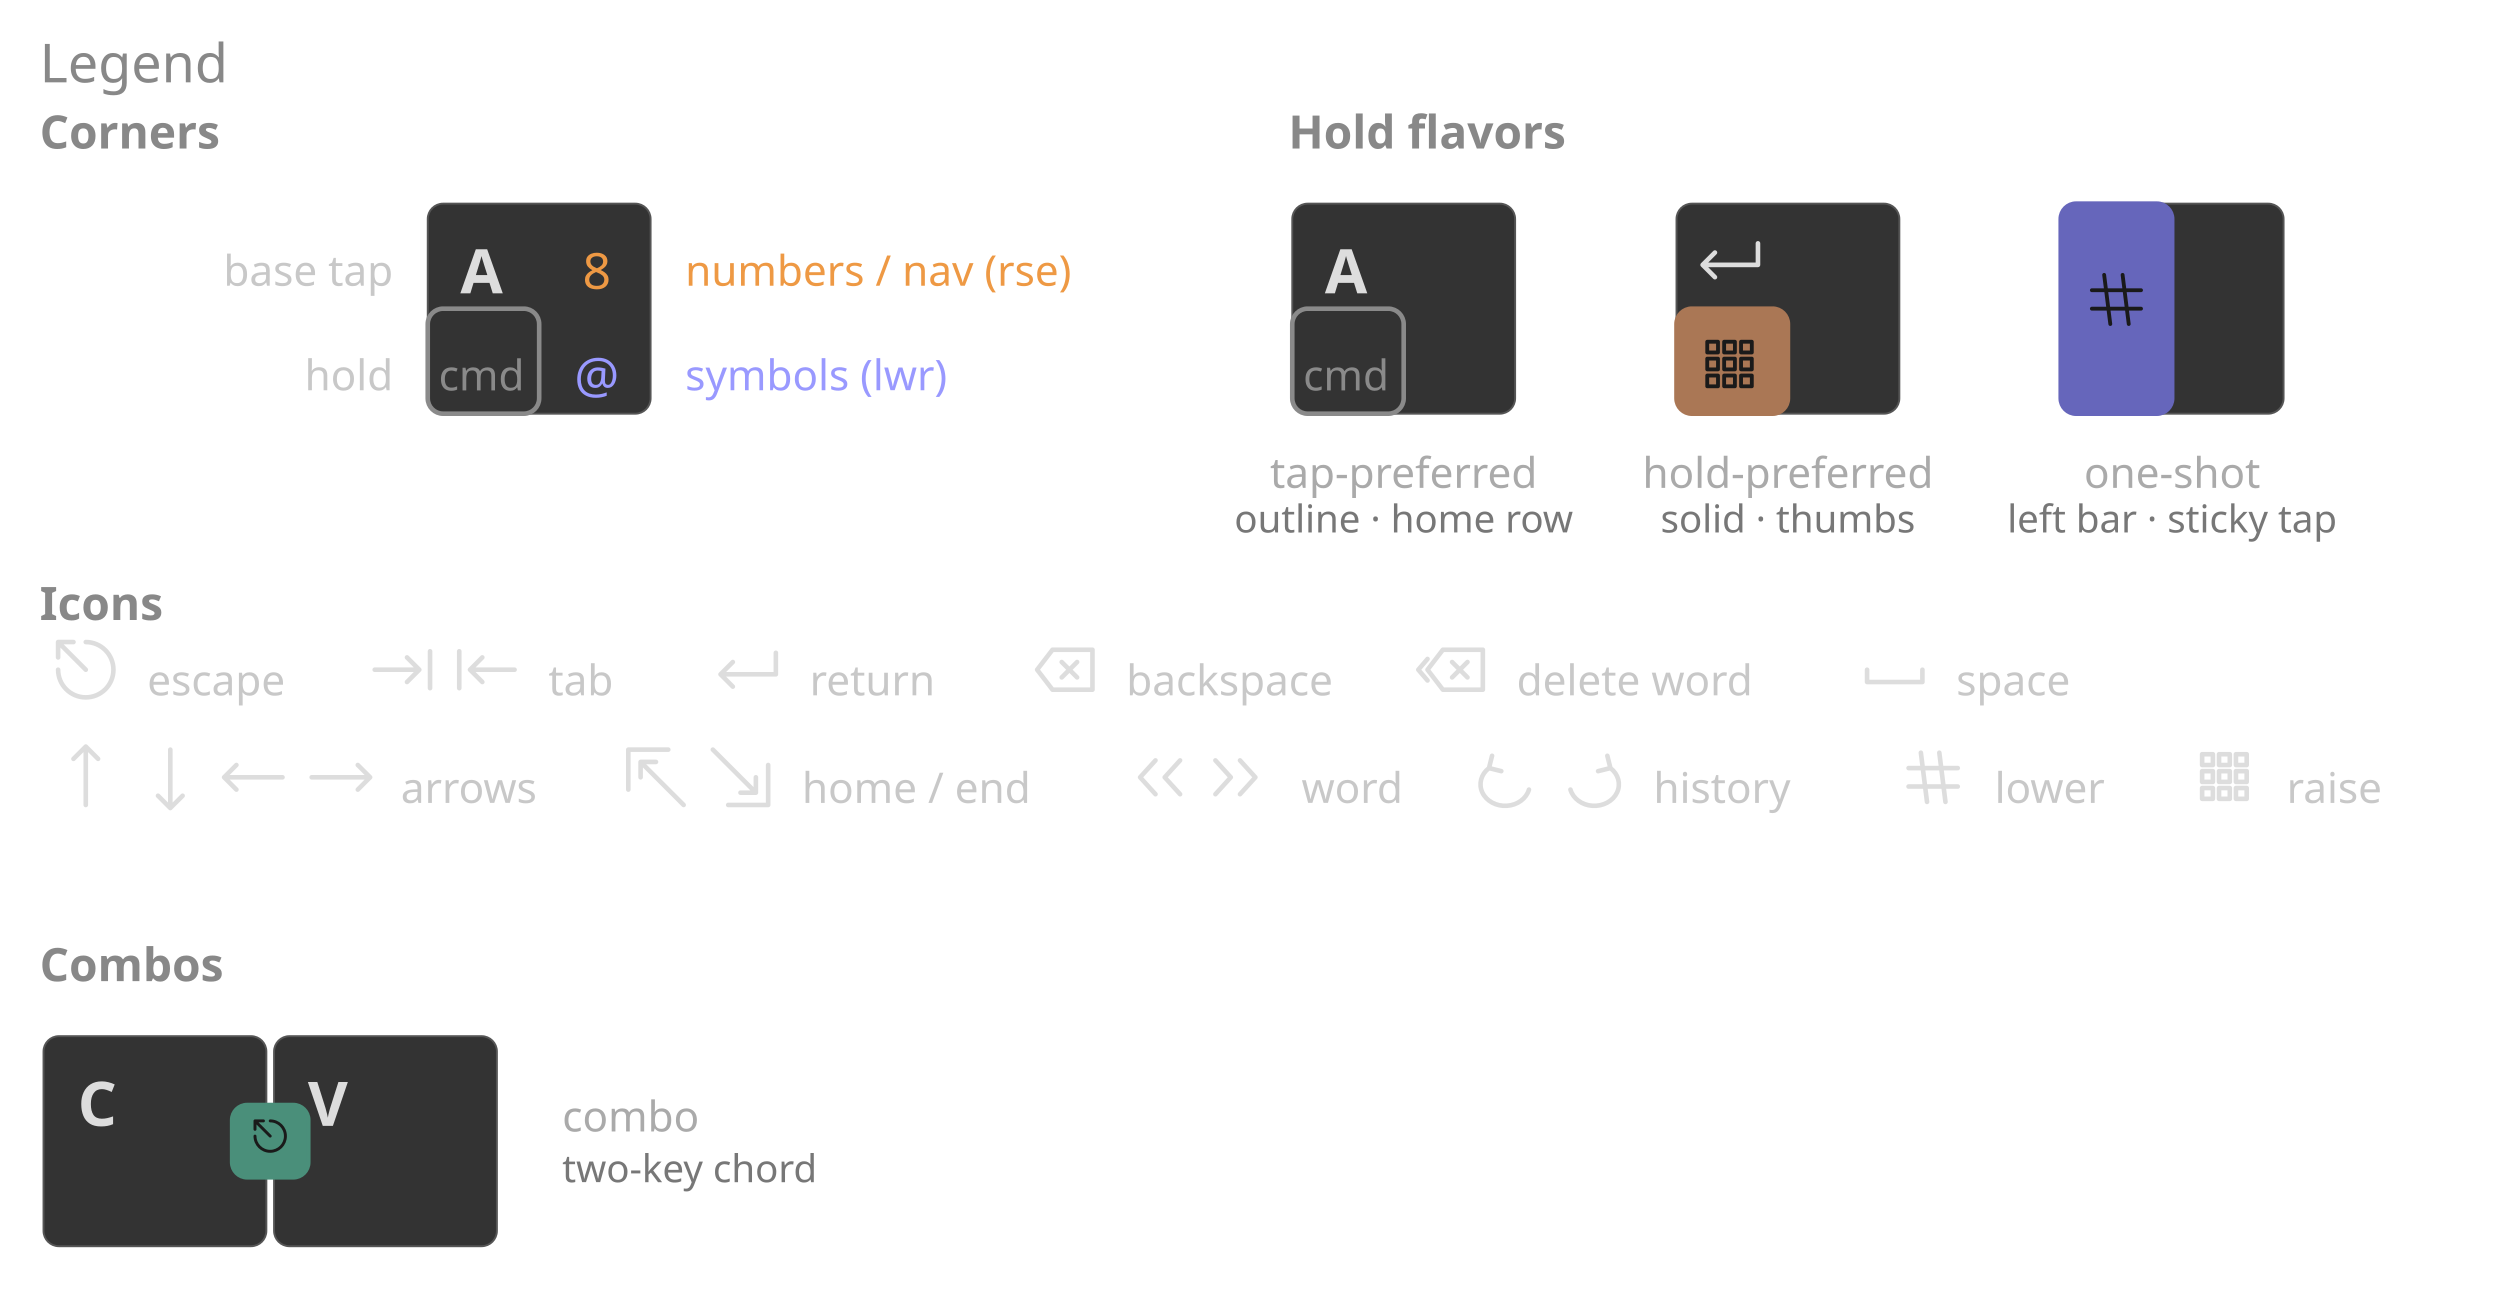
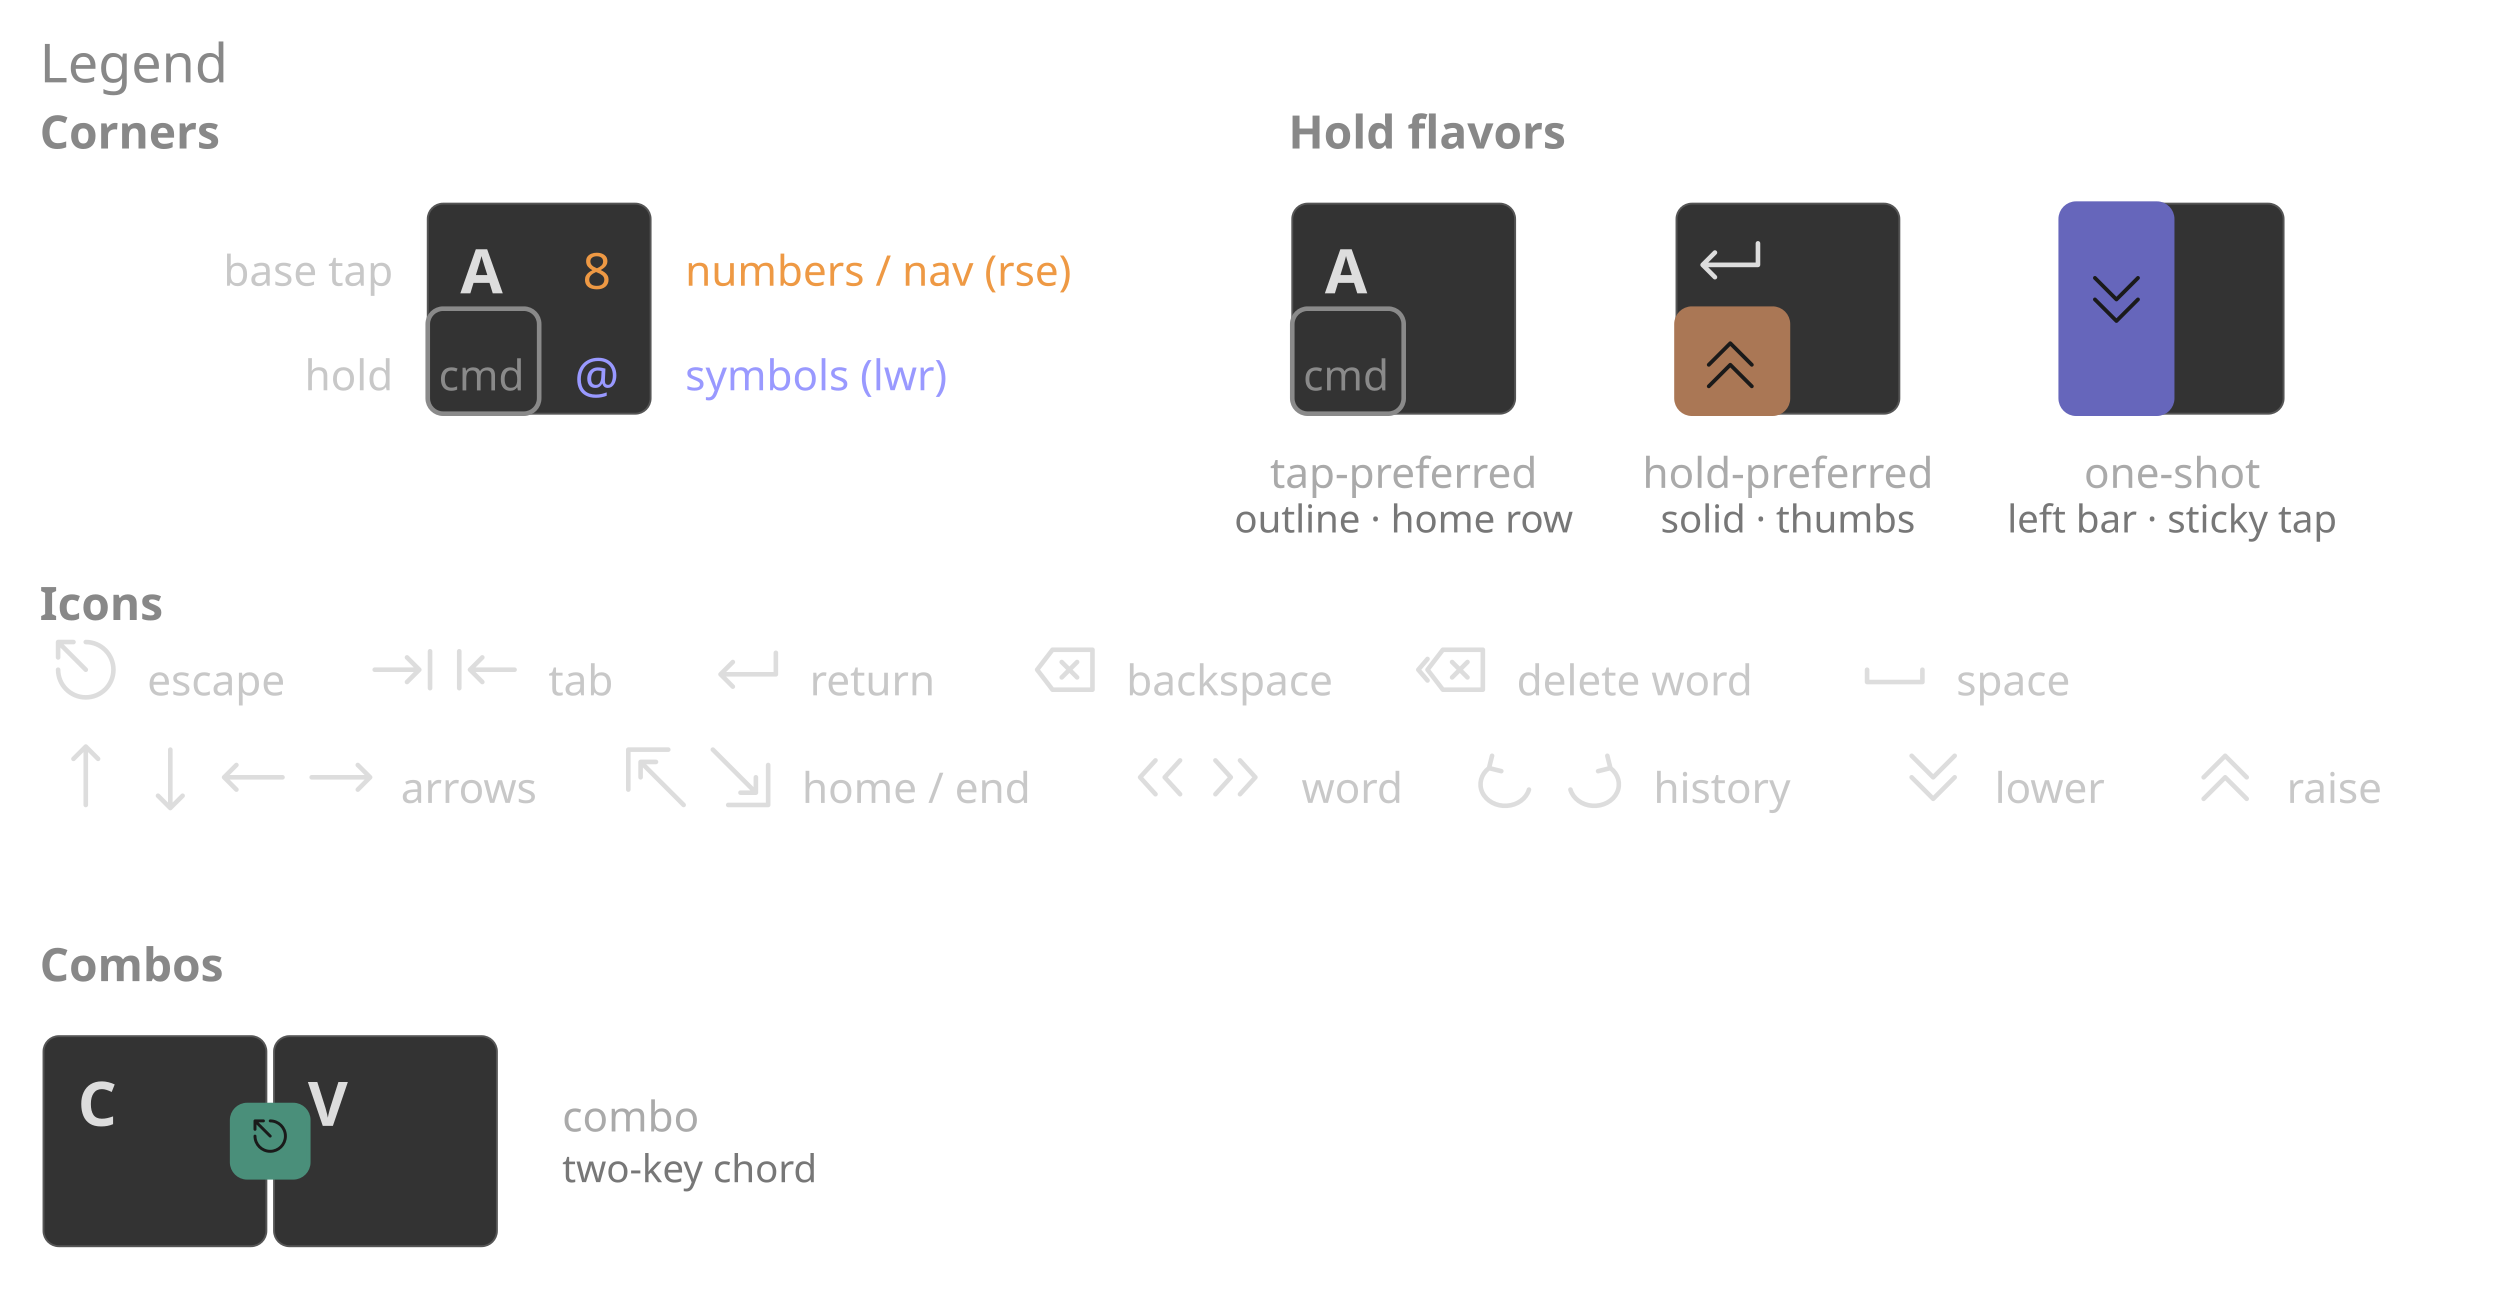
<svg xmlns="http://www.w3.org/2000/svg" class="keymap" width="650" height="341" viewBox="-10 -24 650.0 341.34">
  <style>svg.keymap { background: #1e1e2e; font-family: sans-serif; }
    rect.keycap { fill: #333333; stroke: #555555; stroke-width: 0.5px; }
    text { fill: #c8c8c8; text-anchor: middle; dominant-baseline: central; }
    text.base { font-size: 16px; font-weight: 600; fill: #dddddd; }
    text.hold { font-size: 11px; }
    text.sym { font-size: 13px; fill: #9999ff; }
    text.num { font-size: 13px; fill: #ee9944; }
    text.oneshot { font-size: 12px; font-weight: 600; }
    use.glyph { fill: none; stroke: #c8c8c8; stroke-width: 2.5px;
                stroke-linecap: round; stroke-linejoin: round; }
    use.glyph.base { stroke: #dddddd; stroke-width: 3px; }
    use.glyph.sym { stroke: #9999ff; }
    use.glyph.num { stroke: #ee9944; }
    use.glyph.hold.tap-preferred.mod { stroke: #8a8a8a; }
    use.glyph.hold.hold-preferred.mod, use.glyph.oneshot.mod { stroke: #d0d0d0; }
    use.glyph.hold.hold-preferred.sym, use.glyph.oneshot.sym,
    use.glyph.hold.hold-preferred.nav, use.glyph.oneshot.nav { stroke: #1a1a1a; }
    use.glyph.hold.tap-preferred.sym { stroke: #9999ff; }
    use.glyph.hold.tap-preferred.nav { stroke: #ee9944; }
    rect.hold-box { stroke-width: 1.2px; }
    rect.hold-box.tap-preferred.mod { fill: none; stroke: #8a8a8a; }
    rect.hold-box.tap-preferred.sym { fill: none; stroke: #9999ff; }
    rect.hold-box.tap-preferred.nav { fill: none; stroke: #ee9944; }
    rect.hold-box.hold-preferred.mod { fill: #4a4a4a; stroke: #4a4a4a; }
    rect.hold-box.hold-preferred.sym { fill: #6666bb; stroke: #6666bb; }
    rect.hold-box.hold-preferred.nav { fill: #aa7755; stroke: #aa7755; }
    rect.hold-box.oneshot.mod { fill: #4a4a4a; stroke: #4a4a4a; }
    rect.hold-box.oneshot.sym { fill: #6666bb; stroke: #6666bb; }
    rect.hold-box.oneshot.nav { fill: #aa7755; stroke: #aa7755; }
    text.hold.hold-preferred.mod, text.oneshot.mod { fill: #d0d0d0; font-weight: 700; }
    text.hold.hold-preferred.sym, text.oneshot.sym,
    text.hold.hold-preferred.nav, text.oneshot.nav { fill: #1a1a1a; font-weight: 700; }
    text.hold.tap-preferred { fill: #8a8a8a; }
    text.title { font-size: 14px; fill: #888888; text-anchor: start; }
    rect.combo-badge { fill: #4a8f7a; stroke: #4a8f7a; }
    use.glyph.combo { stroke: #1a1a1a; stroke-width: 3.5px; }
    text.combo { font-size: 9px; font-weight: 700; fill: #1a1a1a; }
text.section { font-size: 12px; fill: #888888; text-anchor: start;
                   font-weight: 600; }
    text.callout { font-size: 11px; fill: #c8c8c8; }
    text.callout.end { text-anchor: end; }
    text.callout.start { text-anchor: start; }
    text.callout.sym { fill: #9999ff; }
    text.callout.num { fill: #ee9944; }
    text.caption { font-size: 11px; fill: #aaaaaa; text-anchor: middle; }
    text.caption.sub { font-size: 10px; fill: #777777; }
    text.caption.start { text-anchor: start; }
    text.glyph-label { font-size: 11px; fill: #c8c8c8; text-anchor: start; }</style>
  <defs>
    <path id="glyph_backspace" class="symbol" transform="scale(0.4) translate(-24,-30)" d="M22,19l10,10 M22,29l10-10 M6,24l10,13h26v-26h-26z" />
    <path id="glyph_delete-word" class="symbol" transform="scale(0.4) translate(-24,-30)" d="M22,19l10,10 M22,29l10-10 M6,24l10,13h26v-26h-26z M6,17l-6,7,6,7" />
    <path id="glyph_return" class="symbol" transform="scale(0.4) translate(-24,-30)" d="M42,13V27H6 m8-8l-8,8l8,8" />
    <path id="glyph_space" class="symbol" transform="scale(0.4) translate(-24,-30)" d="M42,24V32H6V24" />
    <path id="glyph_escape" class="symbol" transform="scale(0.4) translate(-24,-30)" d="M24,24l-18-18 m0,10v-10h10 M24,6A18,18,0,1,1,6,24" />
    <path id="glyph_up" class="symbol" transform="scale(0.4) translate(-24,-30)" d="M24,42v-36 m-8,6l8-8l8,8" />
    <path id="glyph_down" class="symbol" transform="scale(0.4) translate(-24,-30)" d="M24,6v36 m-8,-6l8,8l8-8" />
    <path id="glyph_left" class="symbol" transform="scale(0.4) translate(-24,-30)" d="M42,24h-36 m6-8l-8,8l8,8" />
    <path id="glyph_right" class="symbol" transform="scale(0.4) translate(-24,-30)" d="M6,24h36 m-6-8l8,8l-8,8" />
    <path id="glyph_tab" class="symbol" transform="scale(0.4) translate(-24,-30)" d="M6,24h27 m-6-8l8,8l-8,8 M42,12V36" />
    <path id="glyph_btab" class="symbol" transform="scale(0.4) translate(-24,-30)" d="M42,24h-27 m6-8l-8,8l8,8 M6,12V36" />
    <path id="glyph_home" class="symbol" transform="scale(0.4) translate(-24,-30)" d="M42,42l-28-28 m0,10v-10h10 m8-8h-26v26" />
    <path id="glyph_end" class="symbol" transform="scale(0.4) translate(-24,-30)" d="M6,6l28,28 m0-10v10h-10 m-8,8h26v-26" />
    <path id="glyph_word-right" class="symbol" transform="scale(0.4) translate(-24,-30)" d="M8,13l10,11-10,11 M24,13l10,11-10,11" />
    <path id="glyph_word-left" class="symbol" transform="scale(0.4) translate(-24,-30)" d="M40,13l-10,11,10,11 M24,13l-10,11,10,11" />
    <path id="glyph_hist-fwd" class="symbol" transform="scale(0.4) translate(-24,-30)" d="M10,32A16,14,0,1,0,36,18 m-2,-8l2,8l-8,2" />
    <path id="glyph_hist-back" class="symbol" transform="scale(0.4) translate(-24,-30)" d="M38,32A16,14,0,1,1,12,18 m2,-8l-2,8l8,2" />
-     <path id="glyph_lwr" class="symbol" transform="scale(0.4) translate(-24,-30)" d="M16,8l4,32 M28,8l4,32 M8,18h32 M8,30h32" />
-     <path id="glyph_rse" class="symbol" transform="scale(0.4) translate(-24,-30)" d="M9,9h7v7h-7z M20,9h7v7h-7z M31,9h7v7h-7z M9,20h7v7h-7z M20,20h7v7h-7z M31,20h7v7h-7z M9,31h7v7h-7z M20,31h7v7h-7z M31,31h7v7h-7z" />
+     <path id="glyph_lwr" class="symbol" transform="scale(0.4) translate(-24,-30)" d="M10,10l14,14 14,-14 M10,24l14,14 14,-14" />
+     <path id="glyph_rse" class="symbol" transform="scale(0.4) translate(-24,-30)" d="M10,24l14,-14 14,14 M10,38l14,-14 14,14" />
  </defs>
  <text class="title" x="0" y="-8">Legend</text>
  <g transform="translate(100.00,28.00)">
    <rect class="keycap" x="1.0" y="1.0" width="58.0" height="54.67" rx="4.0" ry="4.0" />
    <rect class="hold-box tap-preferred mod" x="1.0" y="28.335" width="29.0" height="27.335" rx="4.0" ry="4.0" />
    <text class="base" x="15.0" y="18.134">A</text>
    <text class="hold tap-preferred mod" x="15.0" y="45.336">cmd</text>
    <text class="num" x="45.0" y="18.134">8</text>
    <text class="sym" x="45.0" y="45.336">@</text>
  </g>
  <text class="section" x="0" y="10">Corners</text>
  <text class="callout end" x="92.0" y="46.1">base tap</text>
  <text class="callout end" x="92.0" y="73.3">hold</text>
  <text class="callout start num" x="168.0" y="46.1">numbers / nav (rse)</text>
  <text class="callout start sym" x="168.0" y="73.3">symbols (lwr)</text>
  <text class="section" x="325.0" y="10">Hold flavors</text>
  <g transform="translate(325.00,28.00)">
    <rect class="keycap" x="1.0" y="1.0" width="58.0" height="54.67" rx="4.0" ry="4.0" />
    <rect class="hold-box tap-preferred mod" x="1.0" y="28.335" width="29.0" height="27.335" rx="4.0" ry="4.0" />
    <text class="base" x="15.0" y="18.134">A</text>
    <text class="hold tap-preferred mod" x="15.0" y="45.336">cmd</text>
  </g>
  <text class="caption" x="355.0" y="98.7">tap-preferred</text>
  <text class="caption sub" x="355.0" y="110.7">outline · home row</text>
  <g transform="translate(425.00,28.00)">
    <rect class="keycap" x="1.0" y="1.0" width="58.0" height="54.67" rx="4.0" ry="4.0" />
    <rect class="hold-box hold-preferred nav" x="1.0" y="28.335" width="29.0" height="27.335" rx="4.0" ry="4.0" />
    <use class="glyph base" href="#glyph_return" x="15.0" y="18.134" />
    <use class="glyph hold hold-preferred nav" href="#glyph_rse" x="15.0" y="45.336" />
  </g>
  <text class="caption" x="455.0" y="98.7">hold-preferred</text>
  <text class="caption sub" x="455.0" y="110.7">solid · thumbs</text>
  <g transform="translate(525.00,28.00)">
    <rect class="keycap" x="1.0" y="1.0" width="58.0" height="54.67" rx="4.0" ry="4.0" />
    <rect class="hold-box oneshot sym" x="1.0" y="1.0" width="29.0" height="54.67" rx="4.0" ry="4.0" />
    <use class="glyph oneshot sym" href="#glyph_lwr" x="15.5" y="28.335" />
  </g>
  <text class="caption" x="555.0" y="98.7">one-shot</text>
  <text class="caption sub" x="555.0" y="110.7">left bar · sticky tap</text>
  <text class="section" x="0" y="132.7">Icons</text>
  <use class="glyph base" href="#glyph_escape" x="12.0" y="152.7" />
  <text class="glyph-label" x="28.0" y="152.7">escape</text>
  <use class="glyph base" href="#glyph_tab" x="94.4" y="152.7" />
  <use class="glyph base" href="#glyph_btab" x="116.4" y="152.7" />
  <text class="glyph-label" x="132.4" y="152.7">tab</text>
  <use class="glyph base" href="#glyph_return" x="184.4" y="152.7" />
  <text class="glyph-label" x="200.4" y="152.7">return</text>
  <use class="glyph base" href="#glyph_backspace" x="266.8" y="152.7" />
  <text class="glyph-label" x="282.8" y="152.7">backspace</text>
  <use class="glyph base" href="#glyph_delete-word" x="368.4" y="152.7" />
  <text class="glyph-label" x="384.4" y="152.7">delete word</text>
  <use class="glyph base" href="#glyph_space" x="482.8" y="152.7" />
  <text class="glyph-label" x="498.8" y="152.7">space</text>
  <use class="glyph base" href="#glyph_up" x="12.0" y="180.7" />
  <use class="glyph base" href="#glyph_down" x="34.0" y="180.7" />
  <use class="glyph base" href="#glyph_left" x="56.0" y="180.7" />
  <use class="glyph base" href="#glyph_right" x="78.0" y="180.7" />
  <text class="glyph-label" x="94.0" y="180.7">arrows</text>
  <use class="glyph base" href="#glyph_home" x="160.4" y="180.7" />
  <use class="glyph base" href="#glyph_end" x="182.4" y="180.7" />
  <text class="glyph-label" x="198.4" y="180.7">home / end</text>
  <use class="glyph base" href="#glyph_word-left" x="290.4" y="180.7" />
  <use class="glyph base" href="#glyph_word-right" x="312.4" y="180.7" />
  <text class="glyph-label" x="328.4" y="180.7">word</text>
  <use class="glyph base" href="#glyph_hist-back" x="382.0" y="180.7" />
  <use class="glyph base" href="#glyph_hist-fwd" x="404.0" y="180.7" />
  <text class="glyph-label" x="420.0" y="180.7">history</text>
  <use class="glyph base" href="#glyph_lwr" x="492.8" y="180.7" />
  <text class="glyph-label" x="508.8" y="180.7">lower</text>
  <use class="glyph base" href="#glyph_rse" x="568.8" y="180.7" />
  <text class="glyph-label" x="584.8" y="180.7">raise</text>
  <text class="section" x="0" y="226.7">Combos</text>
  <g transform="translate(0.00,244.67)">
    <rect class="keycap" x="1.0" y="1.0" width="58.0" height="54.67" rx="4.0" ry="4.0" />
    <text class="base" x="15.0" y="18.134">C</text>
  </g>
  <g transform="translate(60.00,244.67)">
    <rect class="keycap" x="1.0" y="1.0" width="58.0" height="54.67" rx="4.0" ry="4.0" />
    <text class="base" x="15.0" y="18.134">V</text>
  </g>
  <g class="combo" transform="translate(60.00,273.00)">
    <rect class="combo-badge" x="-10.0" y="-9.5" width="20.0" height="19.0" rx="4.0" ry="4.0" />
    <g transform="scale(0.55)">
      <use class="glyph combo" href="#glyph_escape" />
    </g>
  </g>
  <text class="caption start" x="136.0" y="266.2">combo</text>
  <text class="caption sub start" x="136.0" y="279.8">two-key chord</text>
</svg>
